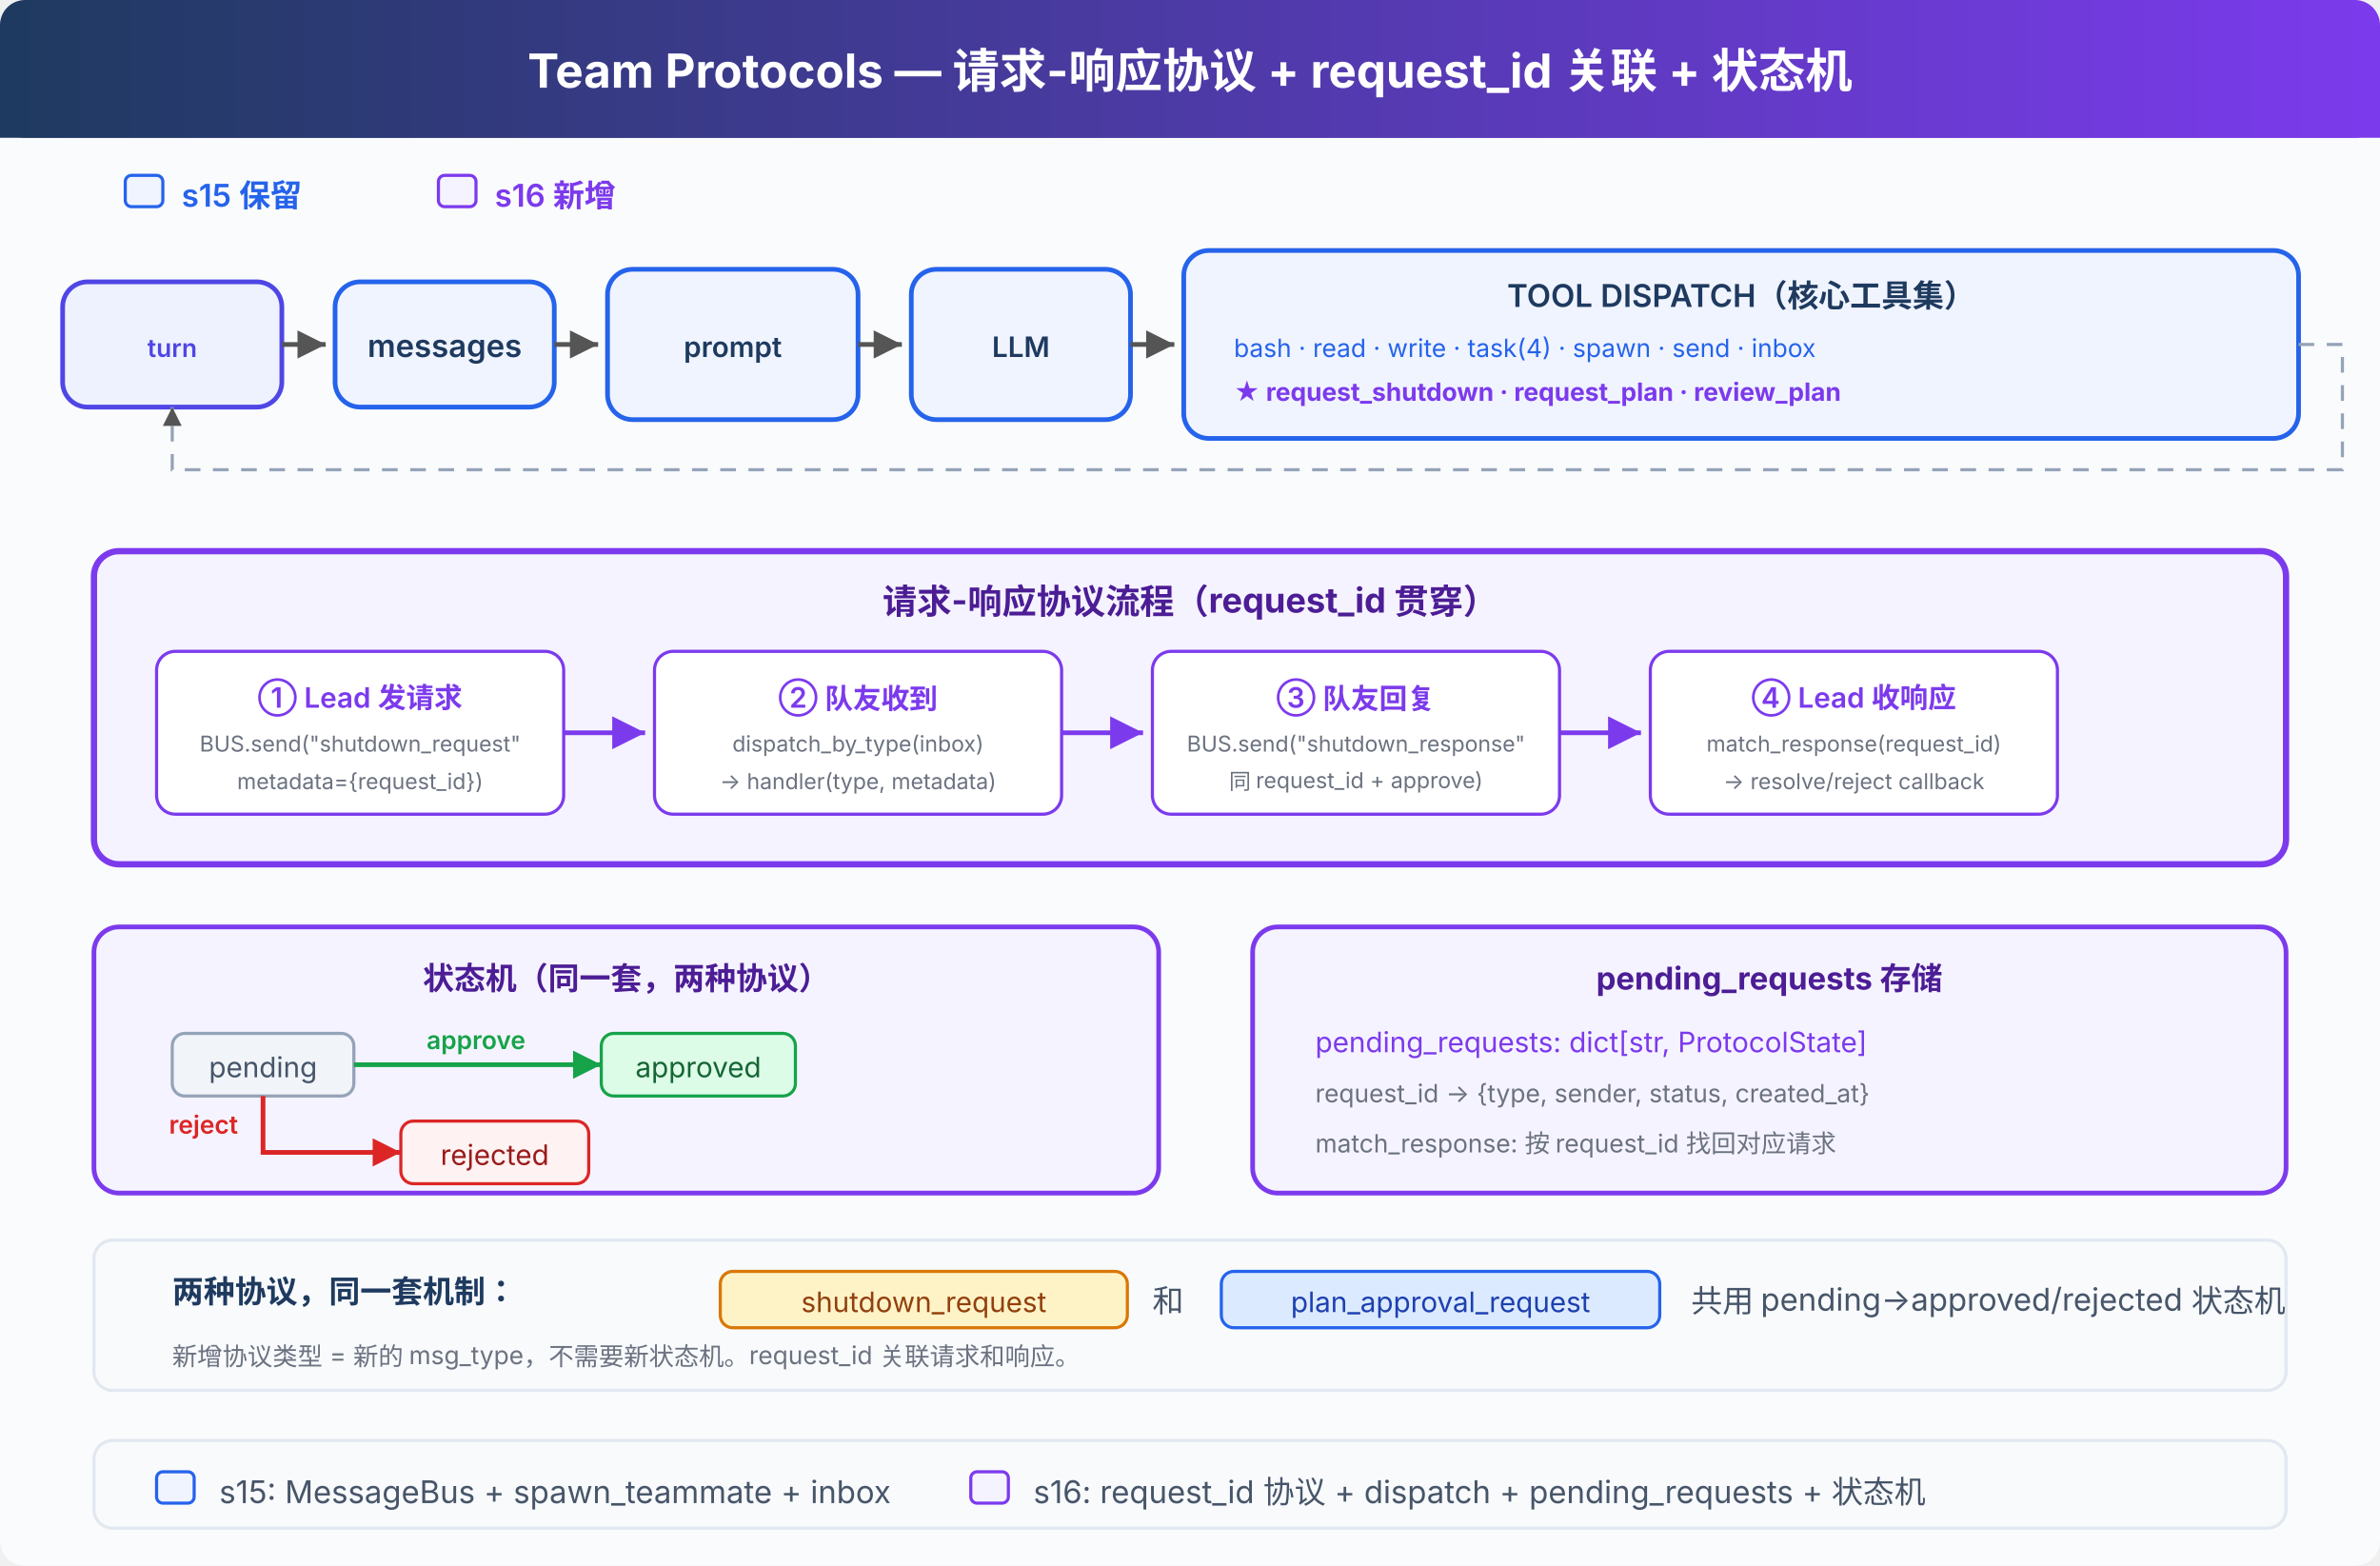
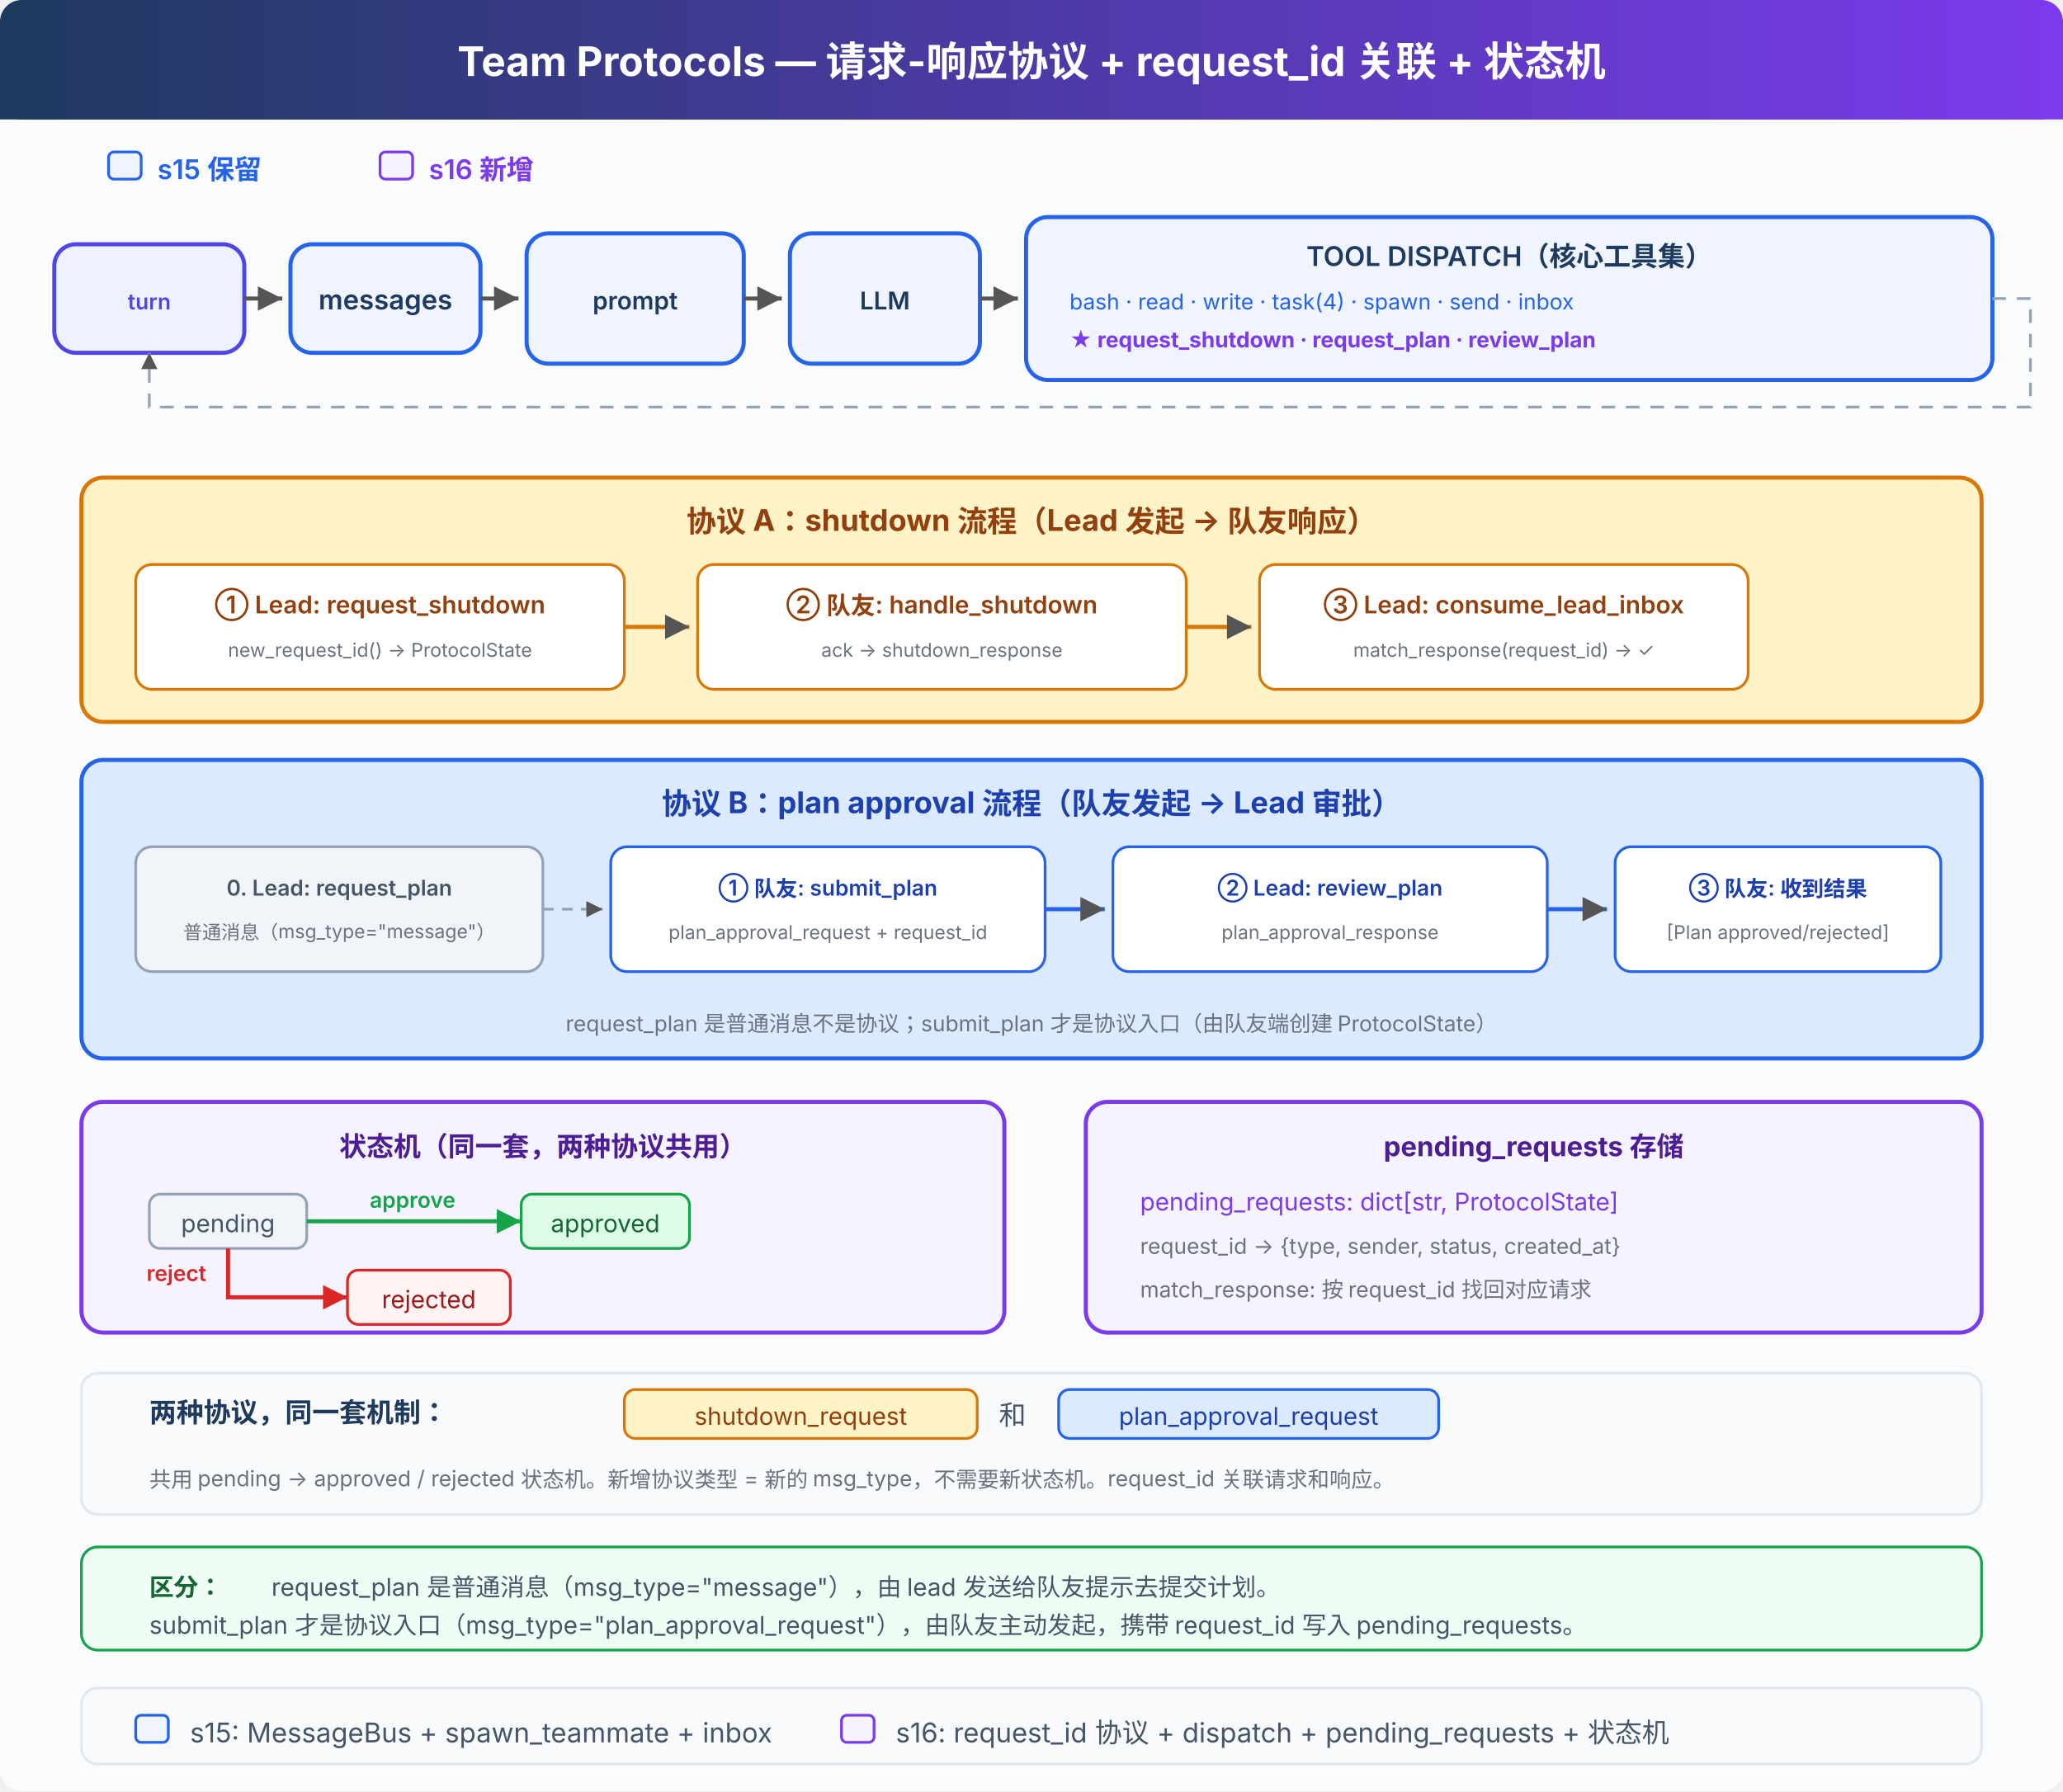
- <svg xmlns="http://www.w3.org/2000/svg" viewBox="0 0 760 500" font-family="system-ui, -apple-system, sans-serif">
+ <svg xmlns="http://www.w3.org/2000/svg" viewBox="0 0 760 660" font-family="system-ui, -apple-system, sans-serif">
  <defs>
    <linearGradient id="header" x1="0" y1="0" x2="1" y2="0">
      <stop offset="0%" stop-color="#1e3a5f" />
      <stop offset="100%" stop-color="#7c3aed" />
    </linearGradient>
    <marker id="arrow" viewBox="0 0 10 10" refX="10" refY="5" markerWidth="6" markerHeight="6" orient="auto-start-reverse">
      <path d="M 0 0 L 10 5 L 0 10 z" fill="#555" />
    </marker>
    <marker id="arrow-purple" viewBox="0 0 10 10" refX="10" refY="5" markerWidth="7" markerHeight="7" orient="auto-start-reverse">
      <path d="M 0 0 L 10 5 L 0 10 z" fill="#7c3aed" />
    </marker>
-     <marker id="arrow-cyan" viewBox="0 0 10 10" refX="10" refY="5" markerWidth="6" markerHeight="6" orient="auto-start-reverse">
-       <path d="M 0 0 L 10 5 L 0 10 z" fill="#0891b2" />
-     </marker>
    <marker id="arrow-green" viewBox="0 0 10 10" refX="10" refY="5" markerWidth="6" markerHeight="6" orient="auto-start-reverse">
      <path d="M 0 0 L 10 5 L 0 10 z" fill="#16a34a" />
    </marker>
    <marker id="arrow-red" viewBox="0 0 10 10" refX="10" refY="5" markerWidth="6" markerHeight="6" orient="auto-start-reverse">
      <path d="M 0 0 L 10 5 L 0 10 z" fill="#dc2626" />
    </marker>
  </defs>
-   <rect width="760" height="500" fill="#fafbfc" rx="8" />
+   <rect width="760" height="660" fill="#fafbfc" rx="8" />
  <rect x="0" y="0" width="760" height="44" fill="url(#header)" rx="8" />
  <rect x="0" y="36" width="760" height="8" fill="url(#header)" />
  <text x="380" y="28" fill="#fff" font-size="15" font-weight="700" text-anchor="middle">Team Protocols — 请求-响应协议 + request_id 关联 + 状态机</text>
  <rect x="40" y="56" width="12" height="10" rx="2" fill="#f0f4ff" stroke="#2563eb" stroke-width="1" />
  <text x="58" y="66" fill="#2563eb" font-size="10" font-weight="600">s15 保留</text>
  <rect x="140" y="56" width="12" height="10" rx="2" fill="#f5f3ff" stroke="#7c3aed" stroke-width="1" />
  <text x="158" y="66" fill="#7c3aed" font-size="10" font-weight="600">s16 新增</text>
  <rect x="20" y="90" width="70" height="40" rx="8" fill="#eef2ff" stroke="#4f46e5" stroke-width="1.5" />
  <text x="55" y="114" fill="#4f46e5" font-size="8" font-weight="600" text-anchor="middle">turn</text>
  <line x1="90" y1="110" x2="104" y2="110" stroke="#555" stroke-width="1.5" marker-end="url(#arrow)" />
  <rect x="107" y="90" width="70" height="40" rx="8" fill="#f0f4ff" stroke="#2563eb" stroke-width="1.5" />
  <text x="142" y="114" fill="#1e3a5f" font-size="10" font-weight="600" text-anchor="middle">messages</text>
  <line x1="177" y1="110" x2="191" y2="110" stroke="#555" stroke-width="1.5" marker-end="url(#arrow)" />
  <rect x="194" y="86" width="80" height="48" rx="8" fill="#f0f4ff" stroke="#2563eb" stroke-width="1.5" />
  <text x="234" y="114" fill="#1e3a5f" font-size="9" font-weight="600" text-anchor="middle">prompt</text>
  <line x1="274" y1="110" x2="288" y2="110" stroke="#555" stroke-width="1.5" marker-end="url(#arrow)" />
  <rect x="291" y="86" width="70" height="48" rx="8" fill="#f0f4ff" stroke="#2563eb" stroke-width="1.5" />
  <text x="326" y="114" fill="#1e3a5f" font-size="9" font-weight="600" text-anchor="middle">LLM</text>
  <line x1="361" y1="110" x2="375" y2="110" stroke="#555" stroke-width="1.5" marker-end="url(#arrow)" />
  <rect x="378" y="80" width="356" height="60" rx="8" fill="#f0f4ff" stroke="#2563eb" stroke-width="1.5" />
  <text x="556" y="98" fill="#1e3a5f" font-size="10" font-weight="600" text-anchor="middle">TOOL DISPATCH（核心工具集）</text>
  <text x="394" y="114" fill="#2563eb" font-size="8">bash · read · write · task(4) · spawn · send · inbox</text>
  <text x="394" y="128" fill="#7c3aed" font-size="8" font-weight="700">★ request_shutdown · request_plan · review_plan</text>
  <path d="M 734 110 L 748 110 L 748 150 L 55 150 L 55 130" fill="none" stroke="#94a3b8" stroke-width="1" marker-end="url(#arrow)" stroke-dasharray="5,4" />
-   <rect x="30" y="176" width="700" height="100" rx="8" fill="#f5f3ff" stroke="#7c3aed" stroke-width="2" />
-   <text x="380" y="196" fill="#4c1d95" font-size="11" font-weight="700" text-anchor="middle">请求-响应协议流程（request_id 贯穿）</text>
-   <rect x="50" y="208" width="130" height="52" rx="6" fill="#fff" stroke="#7c3aed" stroke-width="1" />
-   <text x="115" y="226" fill="#7c3aed" font-size="9" font-weight="600" text-anchor="middle">① Lead 发请求</text>
-   <text x="115" y="240" fill="#6b7280" font-size="7" text-anchor="middle">BUS.send("shutdown_request"</text>
-   <text x="115" y="252" fill="#6b7280" font-size="7" text-anchor="middle">metadata={request_id})</text>
-   <line x1="180" y1="234" x2="206" y2="234" stroke="#7c3aed" stroke-width="1.5" marker-end="url(#arrow-purple)" />
-   <rect x="209" y="208" width="130" height="52" rx="6" fill="#fff" stroke="#7c3aed" stroke-width="1" />
-   <text x="274" y="226" fill="#7c3aed" font-size="9" font-weight="600" text-anchor="middle">② 队友收到</text>
-   <text x="274" y="240" fill="#6b7280" font-size="7" text-anchor="middle">dispatch_by_type(inbox)</text>
-   <text x="274" y="252" fill="#6b7280" font-size="7" text-anchor="middle">→ handler(type, metadata)</text>
-   <line x1="339" y1="234" x2="365" y2="234" stroke="#7c3aed" stroke-width="1.5" marker-end="url(#arrow-purple)" />
-   <rect x="368" y="208" width="130" height="52" rx="6" fill="#fff" stroke="#7c3aed" stroke-width="1" />
-   <text x="433" y="226" fill="#7c3aed" font-size="9" font-weight="600" text-anchor="middle">③ 队友回复</text>
-   <text x="433" y="240" fill="#6b7280" font-size="7" text-anchor="middle">BUS.send("shutdown_response"</text>
-   <text x="433" y="252" fill="#6b7280" font-size="7" text-anchor="middle">同 request_id + approve)</text>
-   <line x1="498" y1="234" x2="524" y2="234" stroke="#7c3aed" stroke-width="1.5" marker-end="url(#arrow-purple)" />
-   <rect x="527" y="208" width="130" height="52" rx="6" fill="#fff" stroke="#7c3aed" stroke-width="1" />
-   <text x="592" y="226" fill="#7c3aed" font-size="9" font-weight="600" text-anchor="middle">④ Lead 收响应</text>
-   <text x="592" y="240" fill="#6b7280" font-size="7" text-anchor="middle">match_response(request_id)</text>
-   <text x="592" y="252" fill="#6b7280" font-size="7" text-anchor="middle">→ resolve/reject callback</text>
-   <rect x="30" y="296" width="340" height="85" rx="8" fill="#f5f3ff" stroke="#7c3aed" stroke-width="1.5" />
-   <text x="200" y="316" fill="#4c1d95" font-size="10" font-weight="700" text-anchor="middle">状态机（同一套，两种协议）</text>
-   <rect x="55" y="330" width="58" height="20" rx="4" fill="#f1f5f9" stroke="#94a3b8" stroke-width="1" />
-   <text x="84" y="344" fill="#475569" font-size="9" text-anchor="middle">pending</text>
-   <line x1="113" y1="340" x2="192" y2="340" stroke="#16a34a" stroke-width="1.5" marker-end="url(#arrow-green)" />
-   <text x="152" y="335" fill="#16a34a" font-size="8" font-weight="600" text-anchor="middle">approve</text>
-   <rect x="192" y="330" width="62" height="20" rx="4" fill="#dcfce7" stroke="#16a34a" stroke-width="1" />
-   <text x="223" y="344" fill="#166534" font-size="9" text-anchor="middle">approved</text>
-   <path d="M 84 350 L 84 368 L 128 368" fill="none" stroke="#dc2626" stroke-width="1.5" marker-end="url(#arrow-red)" />
-   <text x="76" y="362" fill="#dc2626" font-size="8" font-weight="600" text-anchor="end">reject</text>
-   <rect x="128" y="358" width="60" height="20" rx="4" fill="#fef2f2" stroke="#dc2626" stroke-width="1" />
-   <text x="158" y="372" fill="#991b1b" font-size="9" text-anchor="middle">rejected</text>
-   <rect x="400" y="296" width="330" height="85" rx="8" fill="#f5f3ff" stroke="#7c3aed" stroke-width="1.5" />
-   <text x="565" y="316" fill="#4c1d95" font-size="10" font-weight="700" text-anchor="middle">pending_requests 存储</text>
-   <text x="420" y="336" fill="#7c3aed" font-size="9">pending_requests: dict[str, ProtocolState]</text>
-   <text x="420" y="352" fill="#6b7280" font-size="8">request_id → {type, sender, status, created_at}</text>
-   <text x="420" y="368" fill="#6b7280" font-size="8">match_response: 按 request_id 找回对应请求</text>
-   <rect x="30" y="396" width="700" height="48" rx="6" fill="#f8fafc" stroke="#e2e8f0" stroke-width="1" />
-   <text x="55" y="416" fill="#1e3a5f" font-size="10" font-weight="600">两种协议，同一套机制：</text>
-   <rect x="230" y="406" width="130" height="18" rx="4" fill="#fef3c7" stroke="#d97706" stroke-width="1" />
-   <text x="295" y="419" fill="#92400e" font-size="9" text-anchor="middle">shutdown_request</text>
-   <text x="368" y="419" fill="#475569" font-size="10">和</text>
-   <rect x="390" y="406" width="140" height="18" rx="4" fill="#dbeafe" stroke="#2563eb" stroke-width="1" />
-   <text x="460" y="419" fill="#1e40af" font-size="9" text-anchor="middle">plan_approval_request</text>
-   <text x="540" y="419" fill="#475569" font-size="10">共用 pending→approved/rejected 状态机</text>
-   <text x="55" y="436" fill="#6b7280" font-size="8">新增协议类型 = 新的 msg_type，不需要新状态机。request_id 关联请求和响应。</text>
-   <rect x="30" y="460" width="700" height="28" rx="6" fill="#f8fafc" stroke="#e2e8f0" stroke-width="1" />
-   <rect x="50" y="470" width="12" height="10" rx="2" fill="#f0f4ff" stroke="#2563eb" stroke-width="1" />
-   <text x="70" y="480" fill="#475569" font-size="10">s15: MessageBus + spawn_teammate + inbox</text>
-   <rect x="310" y="470" width="12" height="10" rx="2" fill="#f5f3ff" stroke="#7c3aed" stroke-width="1" />
-   <text x="330" y="480" fill="#475569" font-size="10">s16: request_id 协议 + dispatch + pending_requests + 状态机</text>
+   <rect x="30" y="176" width="700" height="90" rx="8" fill="#fef3c7" stroke="#d97706" stroke-width="1.5" />
+   <text x="380" y="196" fill="#92400e" font-size="11" font-weight="700" text-anchor="middle">协议 A：shutdown 流程（Lead 发起 → 队友响应）</text>
+   <rect x="50" y="208" width="180" height="46" rx="6" fill="#fff" stroke="#d97706" stroke-width="1" />
+   <text x="140" y="226" fill="#92400e" font-size="9" font-weight="600" text-anchor="middle">① Lead: request_shutdown</text>
+   <text x="140" y="242" fill="#6b7280" font-size="7" text-anchor="middle">new_request_id() → ProtocolState</text>
+   <line x1="230" y1="231" x2="254" y2="231" stroke="#d97706" stroke-width="1.5" marker-end="url(#arrow)" />
+   <rect x="257" y="208" width="180" height="46" rx="6" fill="#fff" stroke="#d97706" stroke-width="1" />
+   <text x="347" y="226" fill="#92400e" font-size="9" font-weight="600" text-anchor="middle">② 队友: handle_shutdown</text>
+   <text x="347" y="242" fill="#6b7280" font-size="7" text-anchor="middle">ack → shutdown_response</text>
+   <line x1="437" y1="231" x2="461" y2="231" stroke="#d97706" stroke-width="1.5" marker-end="url(#arrow)" />
+   <rect x="464" y="208" width="180" height="46" rx="6" fill="#fff" stroke="#d97706" stroke-width="1" />
+   <text x="554" y="226" fill="#92400e" font-size="9" font-weight="600" text-anchor="middle">③ Lead: consume_lead_inbox</text>
+   <text x="554" y="242" fill="#6b7280" font-size="7" text-anchor="middle">match_response(request_id) → ✓</text>
+   <rect x="30" y="280" width="700" height="110" rx="8" fill="#dbeafe" stroke="#2563eb" stroke-width="1.5" />
+   <text x="380" y="300" fill="#1e40af" font-size="11" font-weight="700" text-anchor="middle">协议 B：plan approval 流程（队友发起 → Lead 审批）</text>
+   <rect x="50" y="312" width="150" height="46" rx="6" fill="#f1f5f9" stroke="#94a3b8" stroke-width="1" />
+   <text x="125" y="330" fill="#475569" font-size="8" font-weight="600" text-anchor="middle">0. Lead: request_plan</text>
+   <text x="125" y="346" fill="#6b7280" font-size="7" text-anchor="middle">普通消息（msg_type="message"）</text>
+   <line x1="200" y1="335" x2="222" y2="335" stroke="#94a3b8" stroke-width="1" marker-end="url(#arrow)" stroke-dasharray="4,3" />
+   <rect x="225" y="312" width="160" height="46" rx="6" fill="#fff" stroke="#2563eb" stroke-width="1" />
+   <text x="305" y="330" fill="#1e40af" font-size="8" font-weight="600" text-anchor="middle">① 队友: submit_plan</text>
+   <text x="305" y="346" fill="#6b7280" font-size="7" text-anchor="middle">plan_approval_request + request_id</text>
+   <line x1="385" y1="335" x2="407" y2="335" stroke="#2563eb" stroke-width="1.5" marker-end="url(#arrow)" />
+   <rect x="410" y="312" width="160" height="46" rx="6" fill="#fff" stroke="#2563eb" stroke-width="1" />
+   <text x="490" y="330" fill="#1e40af" font-size="8" font-weight="600" text-anchor="middle">② Lead: review_plan</text>
+   <text x="490" y="346" fill="#6b7280" font-size="7" text-anchor="middle">plan_approval_response</text>
+   <line x1="570" y1="335" x2="592" y2="335" stroke="#2563eb" stroke-width="1.5" marker-end="url(#arrow)" />
+   <rect x="595" y="312" width="120" height="46" rx="6" fill="#fff" stroke="#2563eb" stroke-width="1" />
+   <text x="655" y="330" fill="#1e40af" font-size="8" font-weight="600" text-anchor="middle">③ 队友: 收到结果</text>
+   <text x="655" y="346" fill="#6b7280" font-size="7" text-anchor="middle">[Plan approved/rejected]</text>
+   <text x="380" y="380" fill="#6b7280" font-size="8" text-anchor="middle">request_plan 是普通消息不是协议；submit_plan 才是协议入口（由队友端创建 ProtocolState）</text>
+   <rect x="30" y="406" width="340" height="85" rx="8" fill="#f5f3ff" stroke="#7c3aed" stroke-width="1.5" />
+   <text x="200" y="426" fill="#4c1d95" font-size="10" font-weight="700" text-anchor="middle">状态机（同一套，两种协议共用）</text>
+   <rect x="55" y="440" width="58" height="20" rx="4" fill="#f1f5f9" stroke="#94a3b8" stroke-width="1" />
+   <text x="84" y="454" fill="#475569" font-size="9" text-anchor="middle">pending</text>
+   <line x1="113" y1="450" x2="192" y2="450" stroke="#16a34a" stroke-width="1.5" marker-end="url(#arrow-green)" />
+   <text x="152" y="445" fill="#16a34a" font-size="8" font-weight="600" text-anchor="middle">approve</text>
+   <rect x="192" y="440" width="62" height="20" rx="4" fill="#dcfce7" stroke="#16a34a" stroke-width="1" />
+   <text x="223" y="454" fill="#166534" font-size="9" text-anchor="middle">approved</text>
+   <path d="M 84 460 L 84 478 L 128 478" fill="none" stroke="#dc2626" stroke-width="1.5" marker-end="url(#arrow-red)" />
+   <text x="76" y="472" fill="#dc2626" font-size="8" font-weight="600" text-anchor="end">reject</text>
+   <rect x="128" y="468" width="60" height="20" rx="4" fill="#fef2f2" stroke="#dc2626" stroke-width="1" />
+   <text x="158" y="482" fill="#991b1b" font-size="9" text-anchor="middle">rejected</text>
+   <rect x="400" y="406" width="330" height="85" rx="8" fill="#f5f3ff" stroke="#7c3aed" stroke-width="1.5" />
+   <text x="565" y="426" fill="#4c1d95" font-size="10" font-weight="700" text-anchor="middle">pending_requests 存储</text>
+   <text x="420" y="446" fill="#7c3aed" font-size="9">pending_requests: dict[str, ProtocolState]</text>
+   <text x="420" y="462" fill="#6b7280" font-size="8">request_id → {type, sender, status, created_at}</text>
+   <text x="420" y="478" fill="#6b7280" font-size="8">match_response: 按 request_id 找回对应请求</text>
+   <rect x="30" y="506" width="700" height="52" rx="6" fill="#f8fafc" stroke="#e2e8f0" stroke-width="1" />
+   <text x="55" y="524" fill="#1e3a5f" font-size="10" font-weight="600">两种协议，同一套机制：</text>
+   <rect x="230" y="512" width="130" height="18" rx="4" fill="#fef3c7" stroke="#d97706" stroke-width="1" />
+   <text x="295" y="525" fill="#92400e" font-size="9" text-anchor="middle">shutdown_request</text>
+   <text x="368" y="525" fill="#475569" font-size="10">和</text>
+   <rect x="390" y="512" width="140" height="18" rx="4" fill="#dbeafe" stroke="#2563eb" stroke-width="1" />
+   <text x="460" y="525" fill="#1e40af" font-size="9" text-anchor="middle">plan_approval_request</text>
+   <text x="55" y="548" fill="#6b7280" font-size="8">共用 pending → approved / rejected 状态机。新增协议类型 = 新的 msg_type，不需要新状态机。request_id 关联请求和响应。</text>
+   <rect x="30" y="570" width="700" height="38" rx="6" fill="#f0fdf4" stroke="#16a34a" stroke-width="1" />
+   <text x="55" y="588" fill="#166534" font-size="9" font-weight="600">区分：</text>
+   <text x="100" y="588" fill="#475569" font-size="9">request_plan 是普通消息（msg_type="message"），由 lead 发送给队友提示去提交计划。</text>
+   <text x="55" y="602" fill="#475569" font-size="9">submit_plan 才是协议入口（msg_type="plan_approval_request"），由队友主动发起，携带 request_id 写入 pending_requests。</text>
+   <rect x="30" y="622" width="700" height="28" rx="6" fill="#f8fafc" stroke="#e2e8f0" stroke-width="1" />
+   <rect x="50" y="632" width="12" height="10" rx="2" fill="#f0f4ff" stroke="#2563eb" stroke-width="1" />
+   <text x="70" y="642" fill="#475569" font-size="10">s15: MessageBus + spawn_teammate + inbox</text>
+   <rect x="310" y="632" width="12" height="10" rx="2" fill="#f5f3ff" stroke="#7c3aed" stroke-width="1" />
+   <text x="330" y="642" fill="#475569" font-size="10">s16: request_id 协议 + dispatch + pending_requests + 状态机</text>
</svg>
